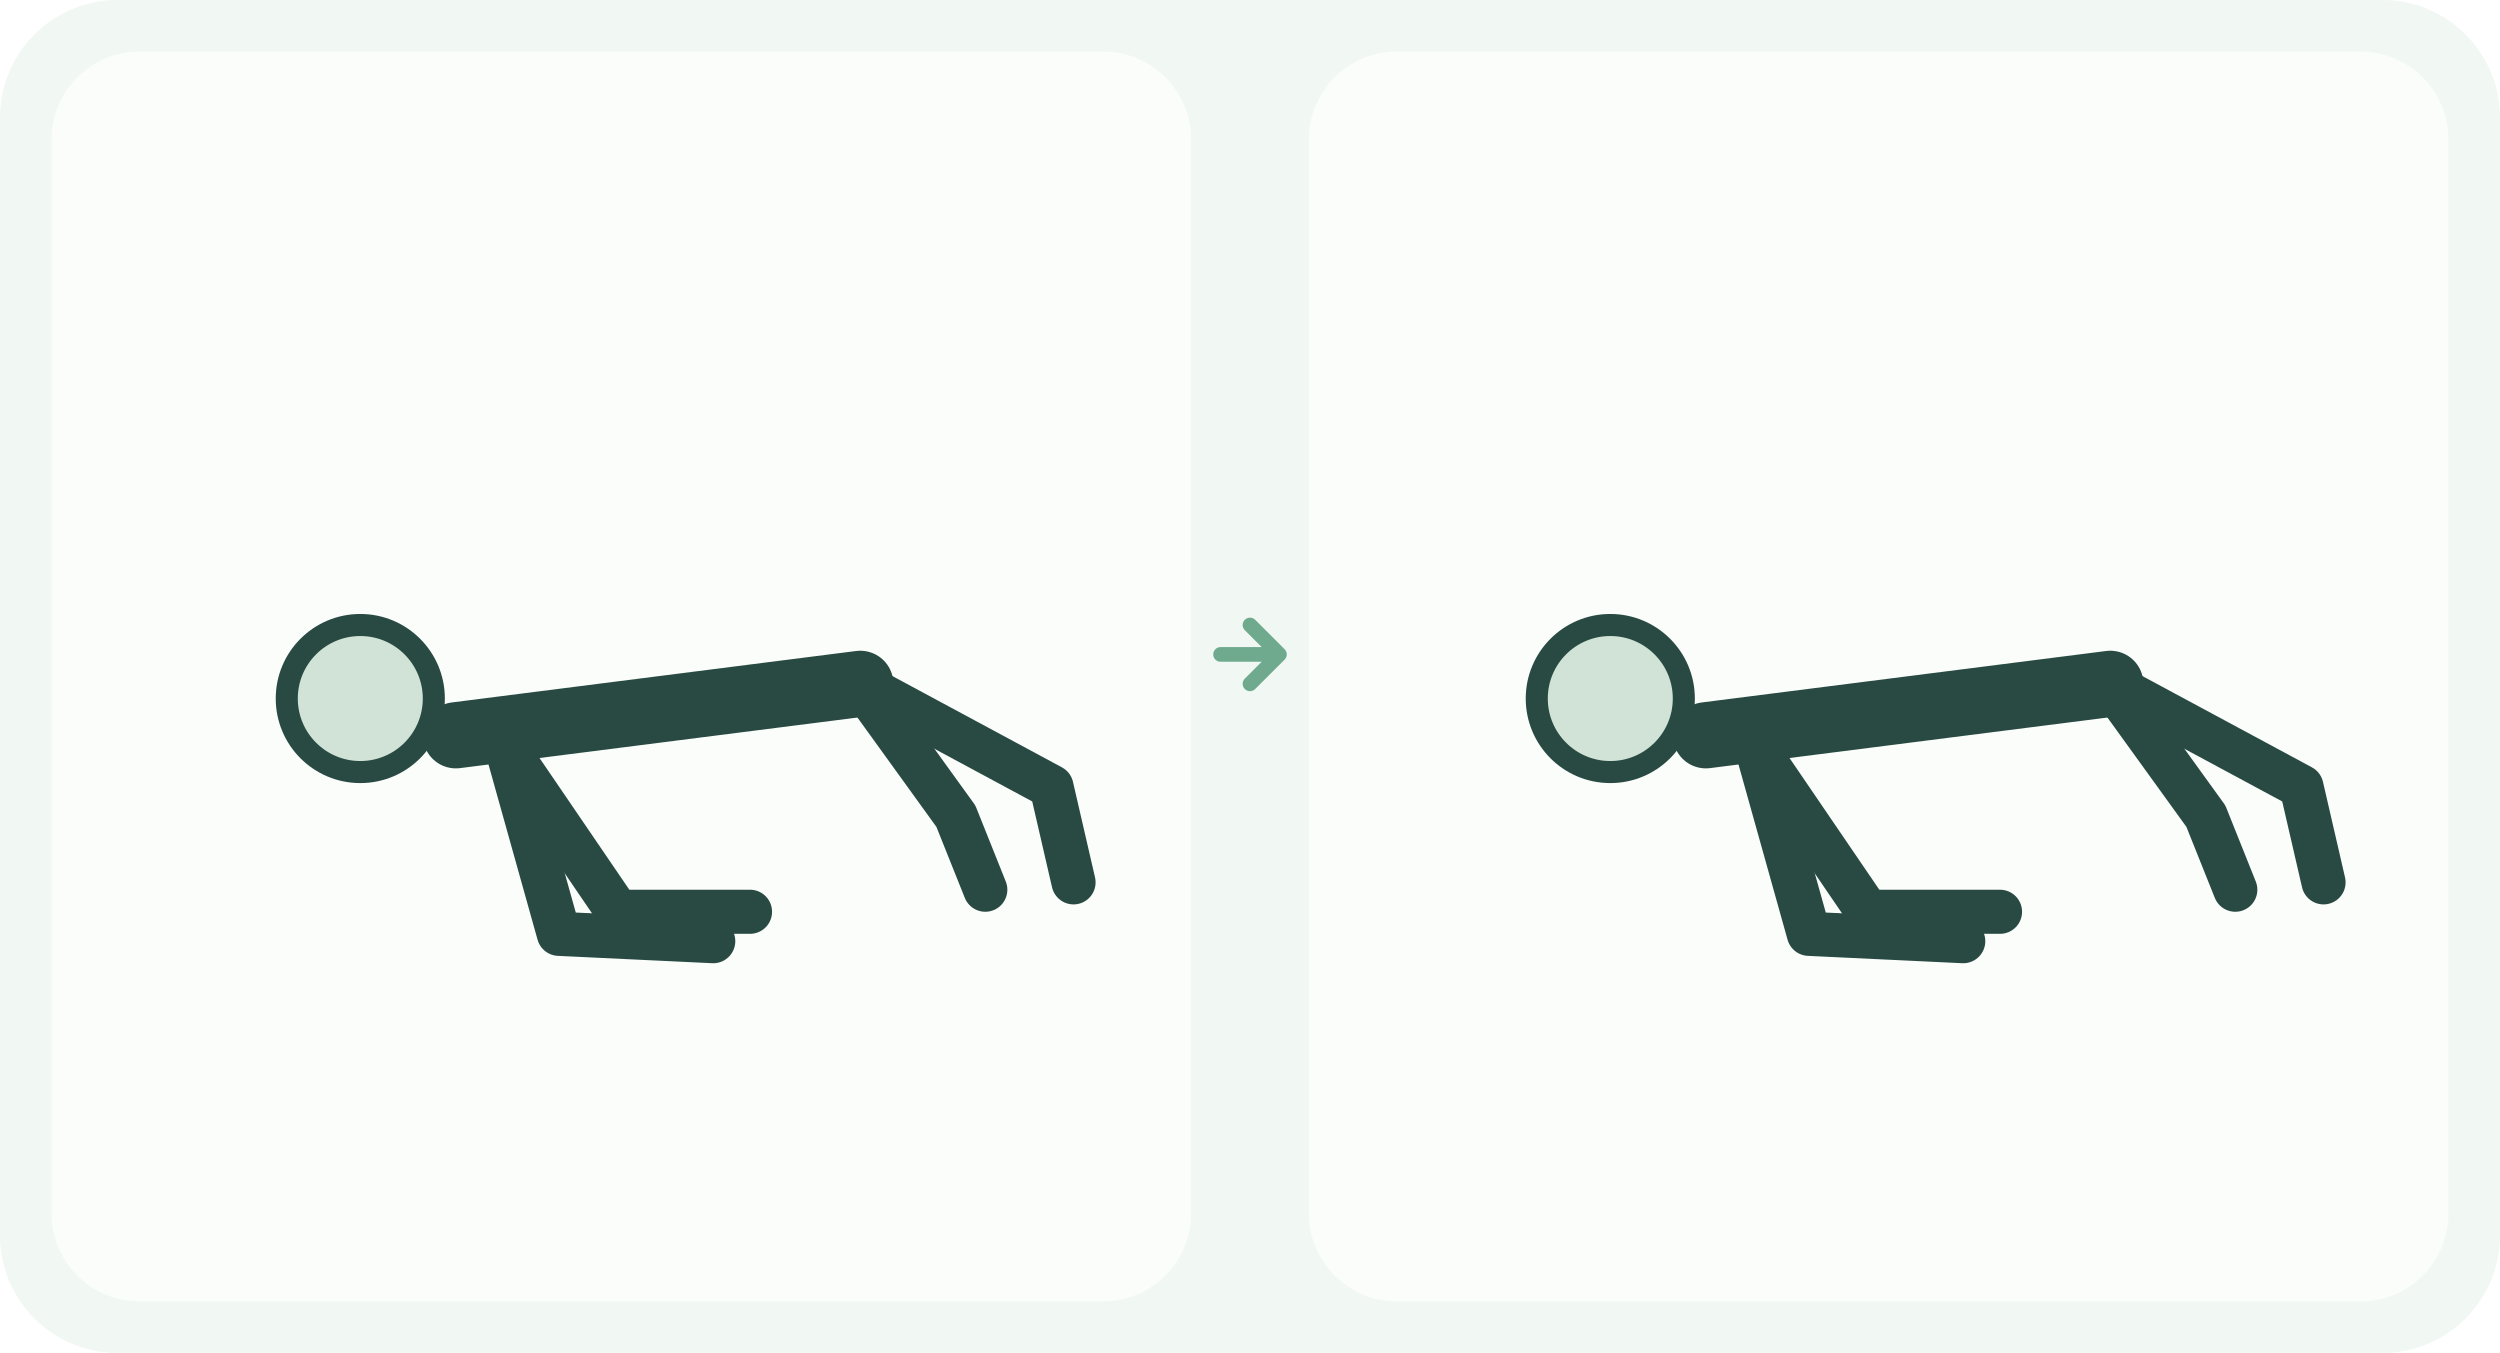
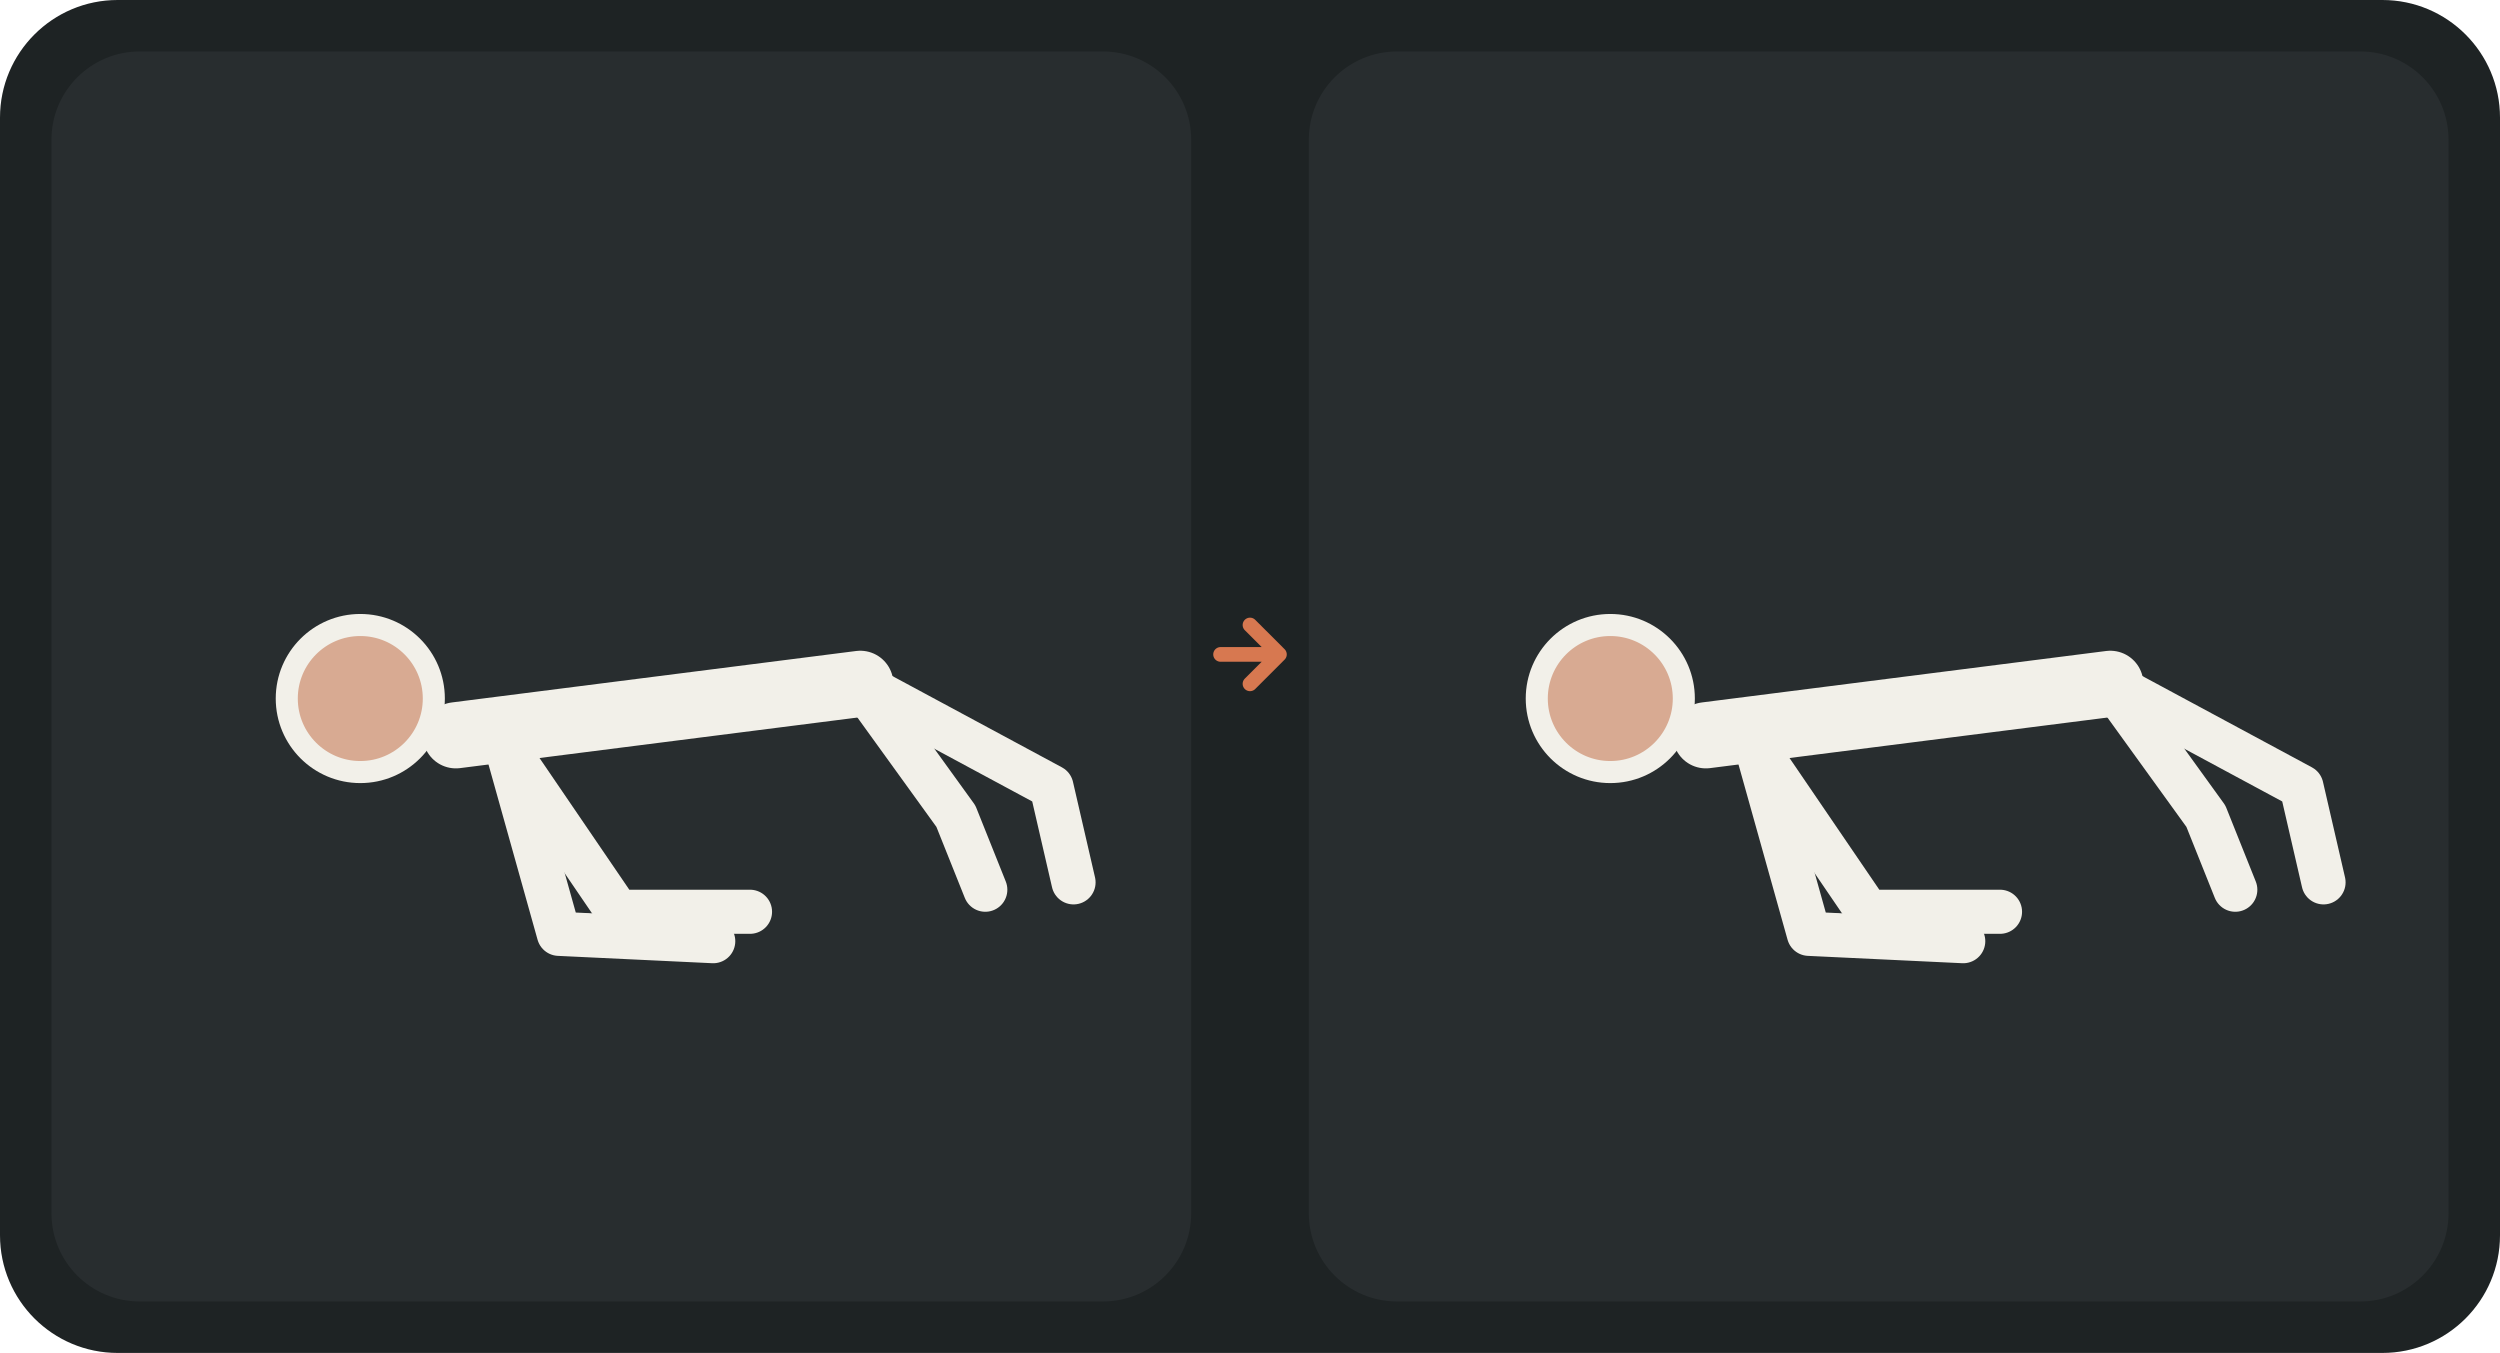
<svg xmlns="http://www.w3.org/2000/svg" viewBox="0 0 340 184" role="img" aria-label="Two positions for core movement">
-   <rect width="340" height="184" rx="16" fill="#f1f7f2" />
-   <rect x="7" y="7" width="155" height="170" rx="12" fill="#fbfdfb" />
-   <rect x="178" y="7" width="155" height="170" rx="12" fill="#fbfdfb" />
-   <circle cx="49" cy="95" r="10" fill="#d0e3d6" stroke="#284a42" stroke-width="3" />
-   <polyline points="62,100 117,93" fill="none" stroke="#284a42" stroke-width="9" stroke-linejoin="round" stroke-linecap="round" />
-   <polyline points="117,93 130,111 134,121" fill="none" stroke="#284a42" stroke-width="6" stroke-linejoin="round" stroke-linecap="round" />
-   <polyline points="117,93 143,107 146,120" fill="none" stroke="#284a42" stroke-width="6" stroke-linejoin="round" stroke-linecap="round" />
-   <polyline points="69,102 76,127 97,128" fill="none" stroke="#284a42" stroke-width="6" stroke-linejoin="round" stroke-linecap="round" />
-   <polyline points="69,102 84,124 102,124" fill="none" stroke="#284a42" stroke-width="6" stroke-linejoin="round" stroke-linecap="round" />
-   <circle cx="219" cy="95" r="10" fill="#d0e3d6" stroke="#284a42" stroke-width="3" />
-   <polyline points="232,100 287,93" fill="none" stroke="#284a42" stroke-width="9" stroke-linejoin="round" stroke-linecap="round" />
-   <polyline points="287,93 300,111 304,121" fill="none" stroke="#284a42" stroke-width="6" stroke-linejoin="round" stroke-linecap="round" />
-   <polyline points="287,93 313,107 316,120" fill="none" stroke="#284a42" stroke-width="6" stroke-linejoin="round" stroke-linecap="round" />
-   <polyline points="239,102 246,127 267,128" fill="none" stroke="#284a42" stroke-width="6" stroke-linejoin="round" stroke-linecap="round" />
-   <polyline points="239,102 254,124 272,124" fill="none" stroke="#284a42" stroke-width="6" stroke-linejoin="round" stroke-linecap="round" />
-   <path d="M166 89h8m-4-4 4 4-4 4" fill="none" stroke="#70aa8e" stroke-width="2" stroke-linecap="round" stroke-linejoin="round" />
+   <rect width="340" height="184" rx="16" fill="#1e2324" />
+   <rect x="7" y="7" width="155" height="170" rx="12" fill="#282d2f" />
+   <rect x="178" y="7" width="155" height="170" rx="12" fill="#282d2f" />
+   <circle cx="49" cy="95" r="10" fill="#d8aa92" stroke="#f2f0e9" stroke-width="3" />
+   <polyline points="62,100 117,93" fill="none" stroke="#f2f0e9" stroke-width="9" stroke-linejoin="round" stroke-linecap="round" />
+   <polyline points="117,93 130,111 134,121" fill="none" stroke="#f2f0e9" stroke-width="6" stroke-linejoin="round" stroke-linecap="round" />
+   <polyline points="117,93 143,107 146,120" fill="none" stroke="#f2f0e9" stroke-width="6" stroke-linejoin="round" stroke-linecap="round" />
+   <polyline points="69,102 76,127 97,128" fill="none" stroke="#f2f0e9" stroke-width="6" stroke-linejoin="round" stroke-linecap="round" />
+   <polyline points="69,102 84,124 102,124" fill="none" stroke="#f2f0e9" stroke-width="6" stroke-linejoin="round" stroke-linecap="round" />
+   <circle cx="219" cy="95" r="10" fill="#d8aa92" stroke="#f2f0e9" stroke-width="3" />
+   <polyline points="232,100 287,93" fill="none" stroke="#f2f0e9" stroke-width="9" stroke-linejoin="round" stroke-linecap="round" />
+   <polyline points="287,93 300,111 304,121" fill="none" stroke="#f2f0e9" stroke-width="6" stroke-linejoin="round" stroke-linecap="round" />
+   <polyline points="287,93 313,107 316,120" fill="none" stroke="#f2f0e9" stroke-width="6" stroke-linejoin="round" stroke-linecap="round" />
+   <polyline points="239,102 246,127 267,128" fill="none" stroke="#f2f0e9" stroke-width="6" stroke-linejoin="round" stroke-linecap="round" />
+   <polyline points="239,102 254,124 272,124" fill="none" stroke="#f2f0e9" stroke-width="6" stroke-linejoin="round" stroke-linecap="round" />
+   <path d="M166 89h8m-4-4 4 4-4 4" fill="none" stroke="#d77850" stroke-width="2" stroke-linecap="round" stroke-linejoin="round" />
</svg>
